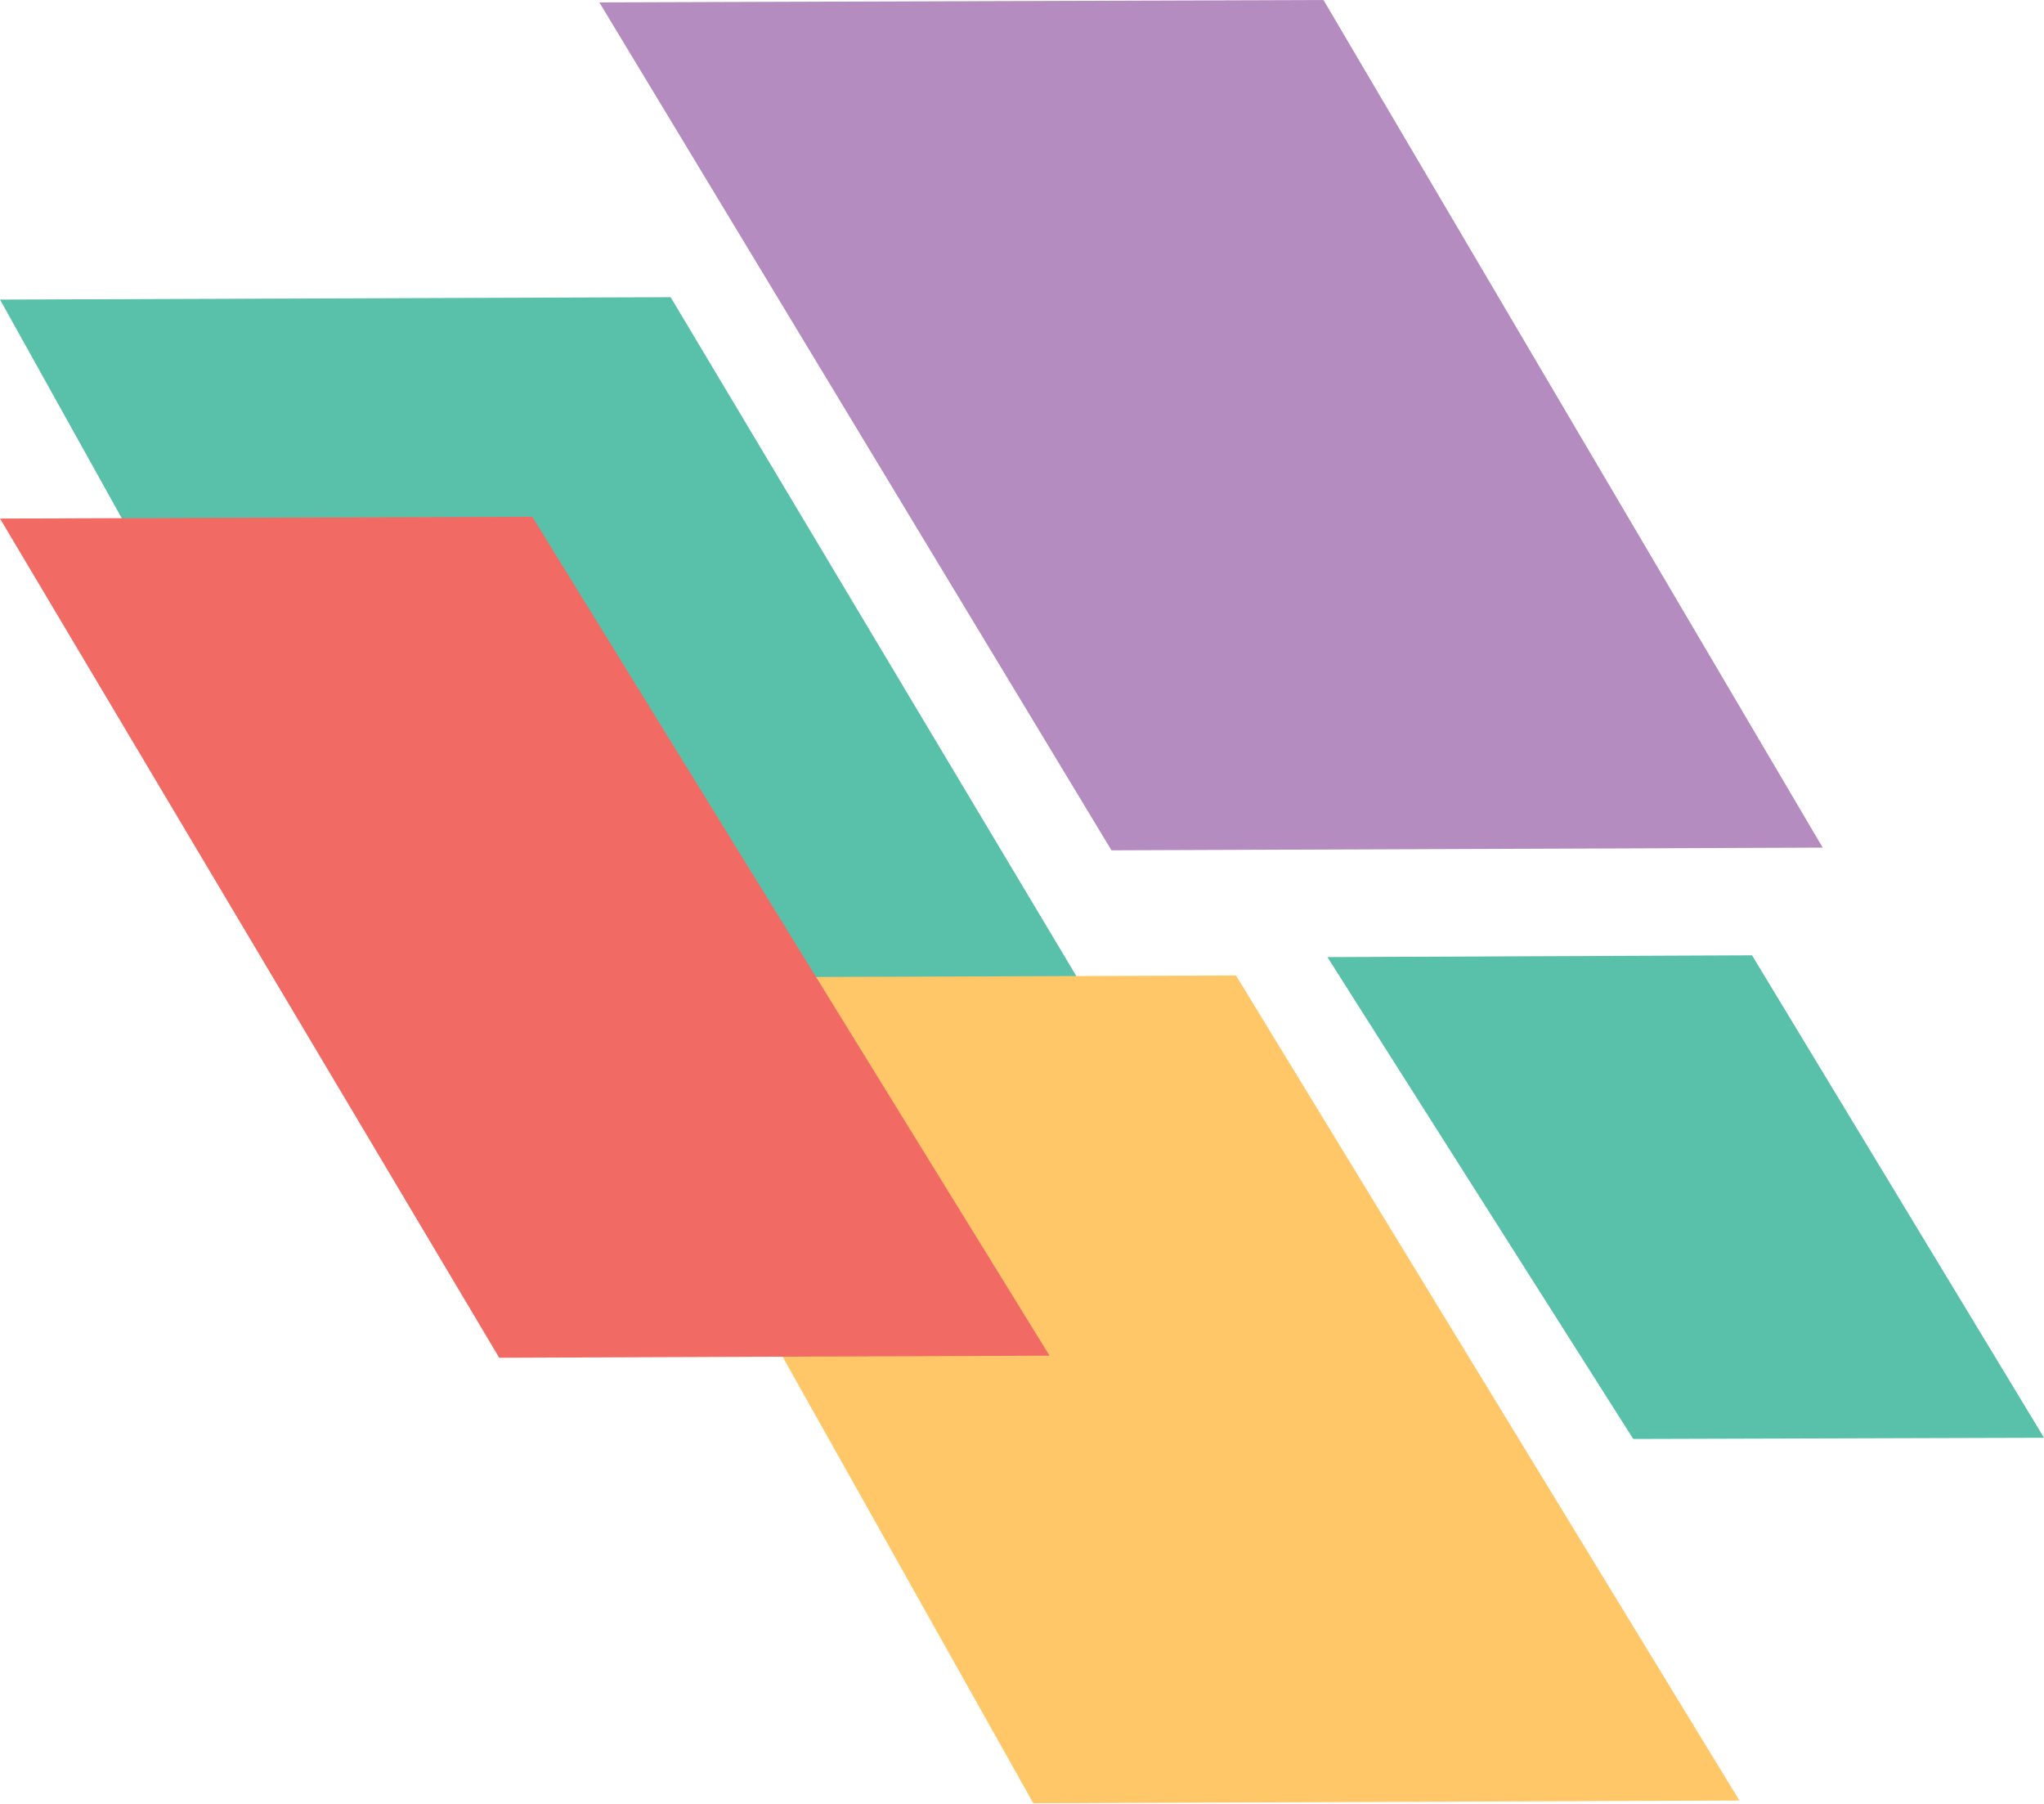
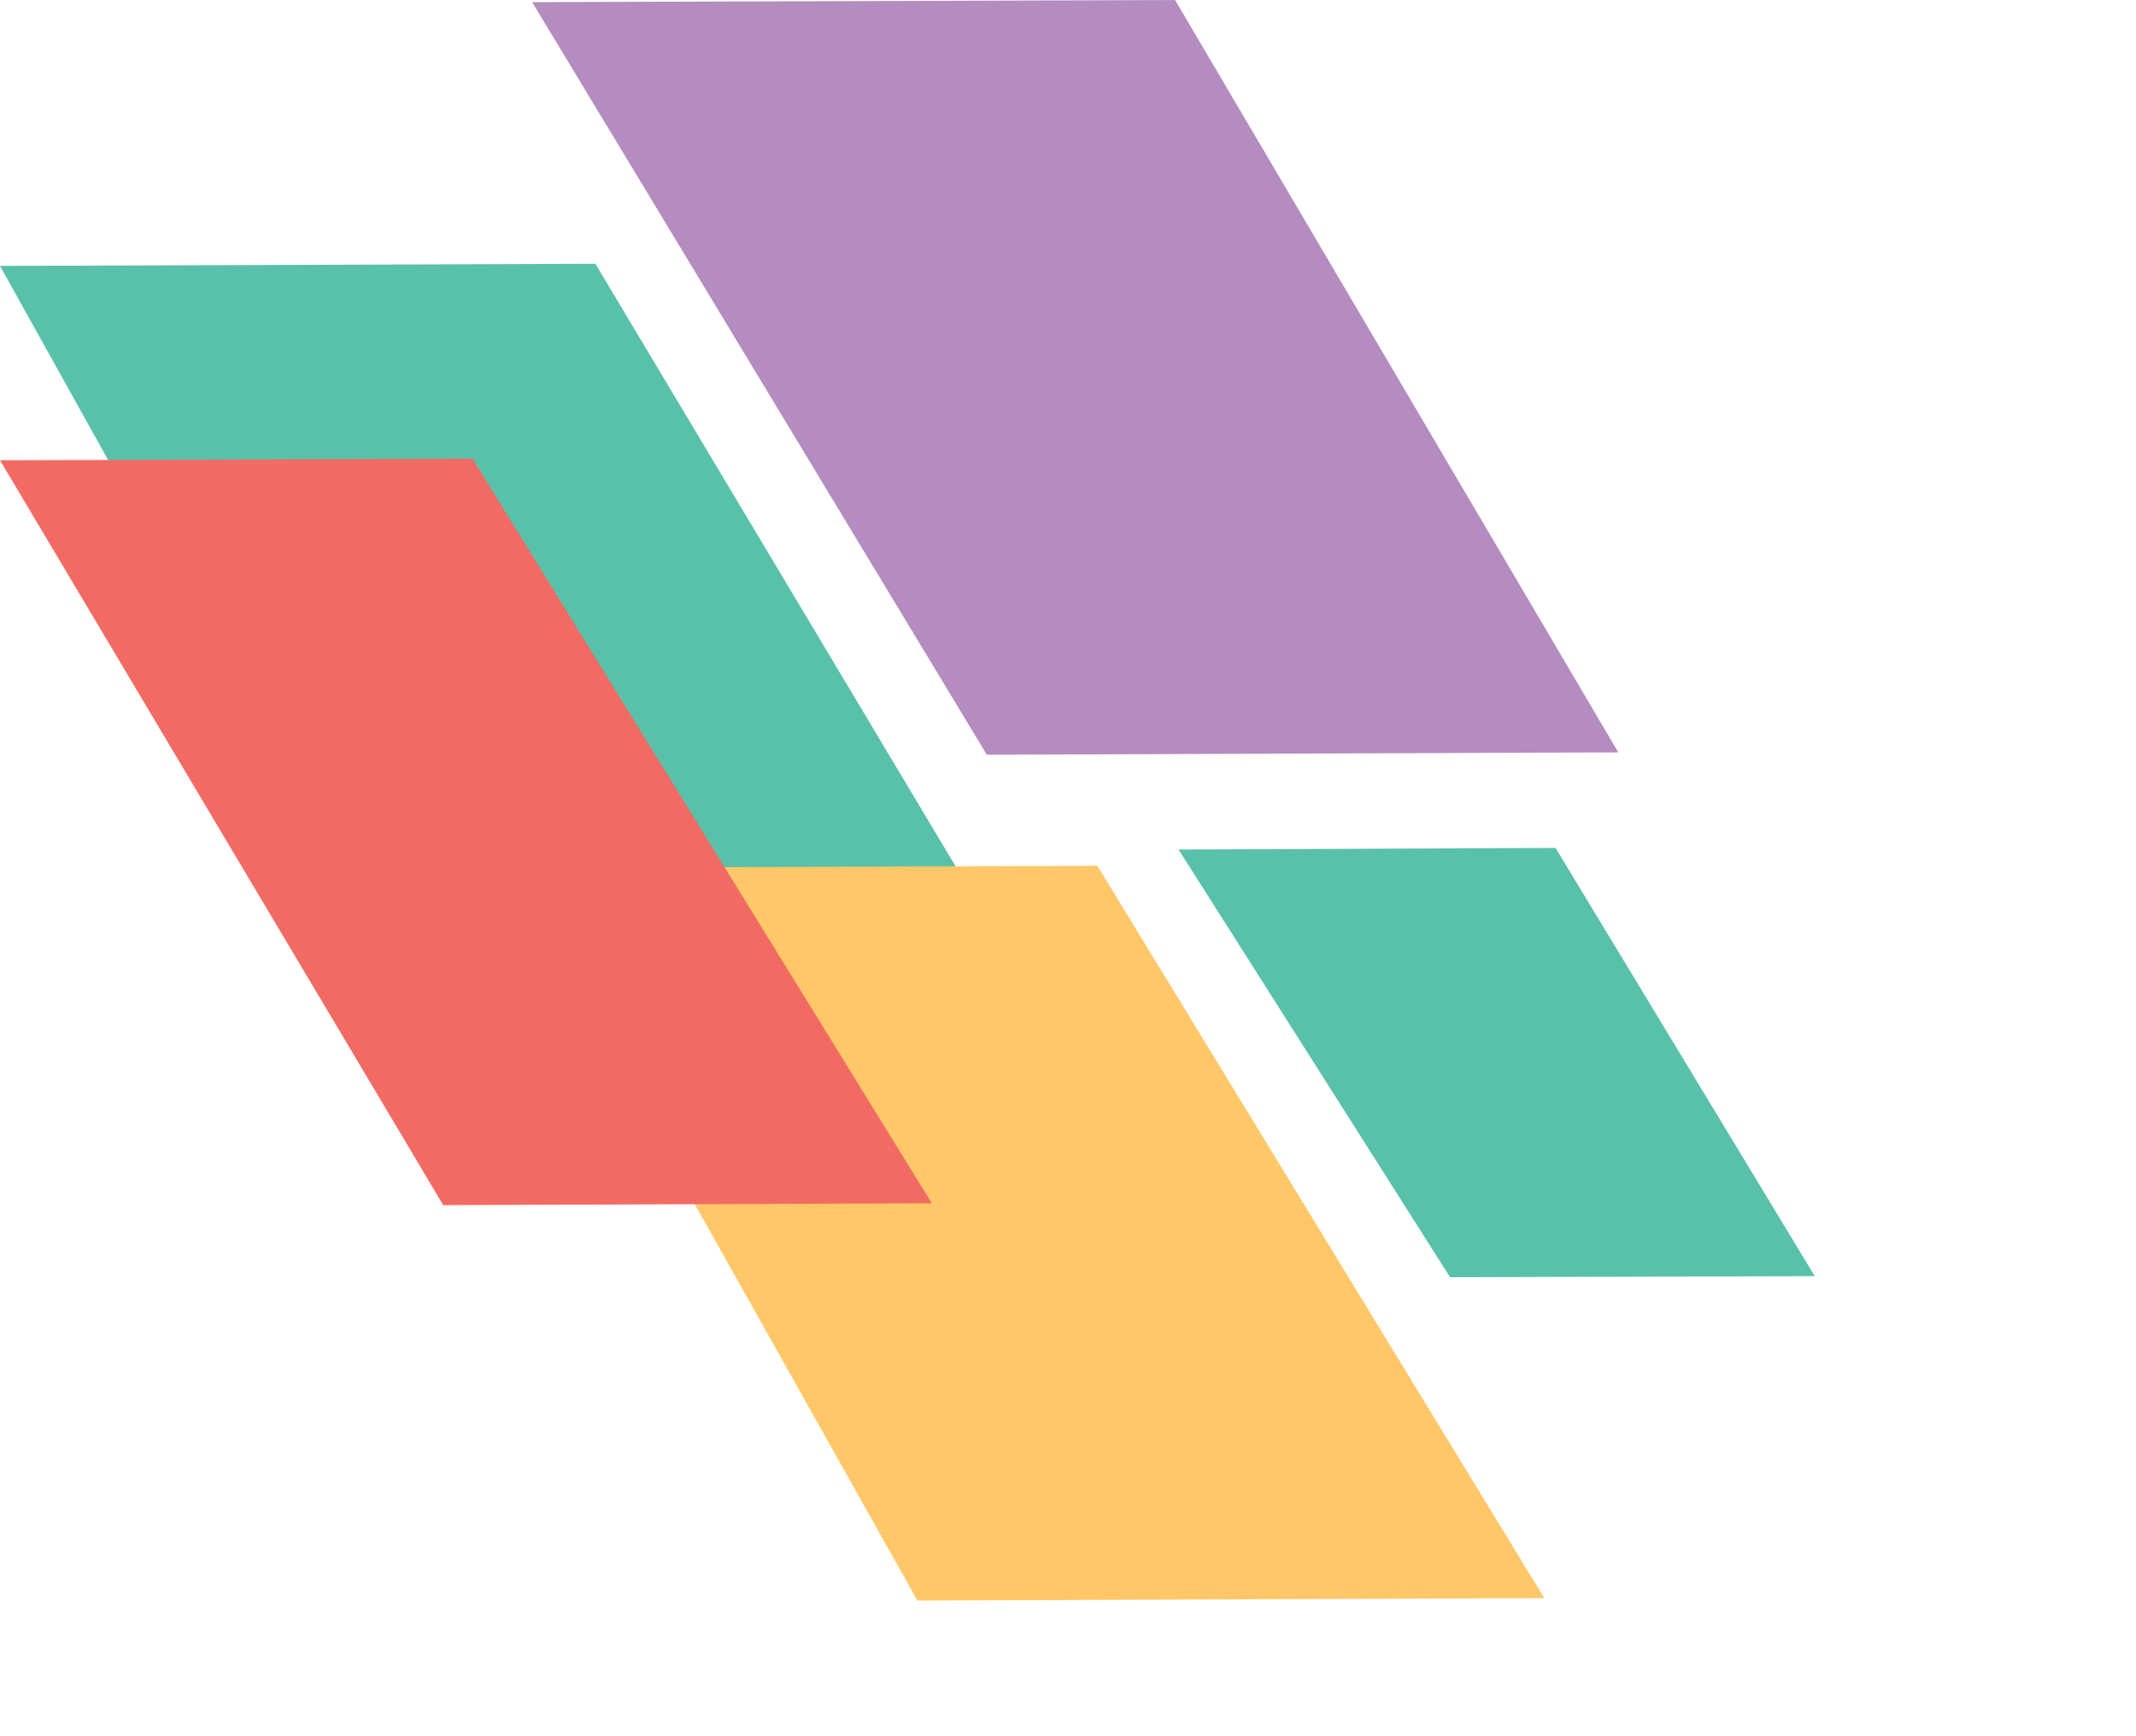
- <svg xmlns="http://www.w3.org/2000/svg" id="Layer_1" data-name="Layer 1">
+ <svg xmlns="http://www.w3.org/2000/svg" id="Layer_1" data-name="Layer 1" viewBox="0 0 80 65">
  <defs>
    <style>

      .red {fill:#f16b64}
      .green {fill:#59c1a9}
      .yellow {fill:#ffc767}
      .purple {fill:#b58cbf}

      .shuffle {
      animation: shuffle 1s ease infinite;
      }
      .shuffle-rev {
      animation: shuffle-rev 1s ease infinite;
      }

      .shuffle-delay {
      animation: shuffle 1s ease-in infinite;
      }

      .shuffle-delay-alt {
      animation: shuffle-rev 1s ease-in-out infinite;
      }

      @keyframes shuffle {
      0% { transform: translateX(0px);}
      50% {transform: translateX(5px);}
      100% { transform: translateX(0px); }
      }
      @keyframes shuffle-rev {
      0% { transform: translateX(5px);}
      50% {transform: translateX(0px);}
      100% { transform: translateX(5px); }
      }

    </style>
  </defs>
  <polygon class="shuffle-delay green" points="22.3 9.88 38.35 36.73 14.96 36.82 0 9.96 22.3 9.88" />
  <polygon class="shuffle-rev yellow" points="41.1 32.43 57.84 59.86 34.36 59.95 18.95 32.51 41.1 32.43" />
  <polygon class="shuffle-delay-alt red" points="16.6 45.14 34.9 45.07 17.7 17.18 0 17.24 16.6 45.14" />
  <polygon class="shuffle purple" points="44.01 0 60.61 28.18 36.96 28.27 19.93 0.08 44.01 0" />
  <polygon class="shuffle-delay-alt green" points="58.26 31.76 67.97 47.8 54.31 47.84 44.14 31.82 58.26 31.76" />
</svg>
